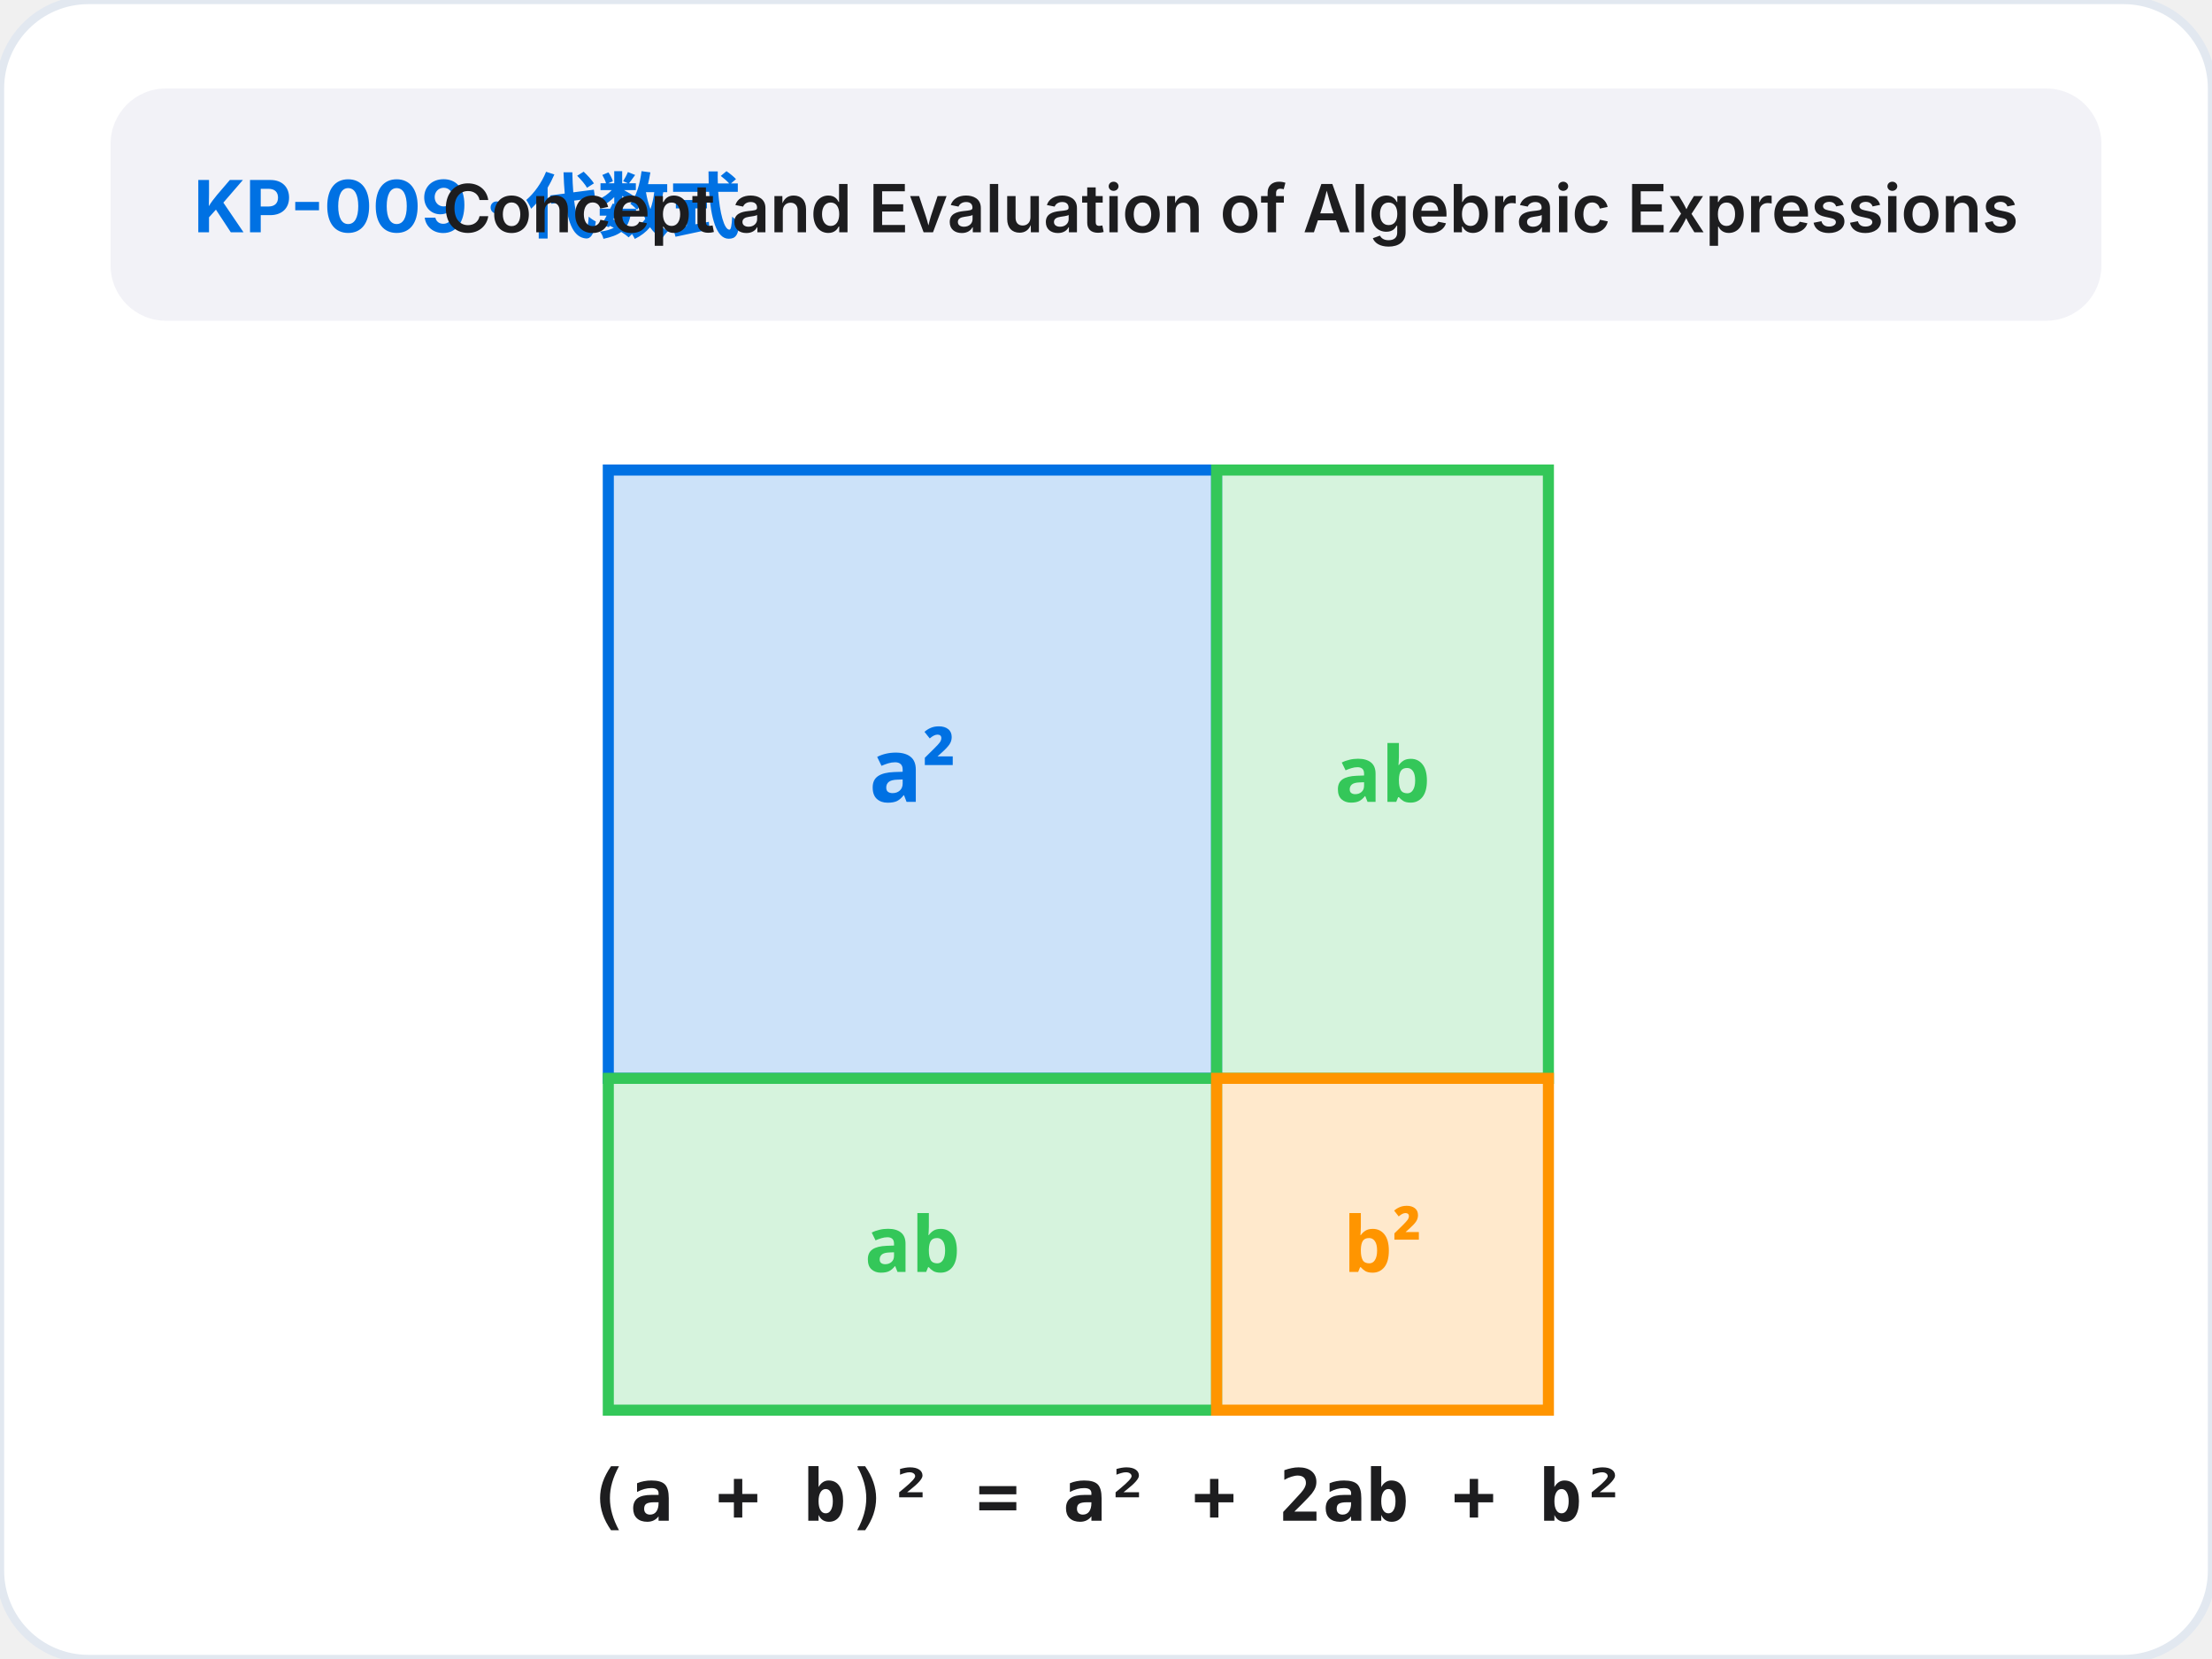
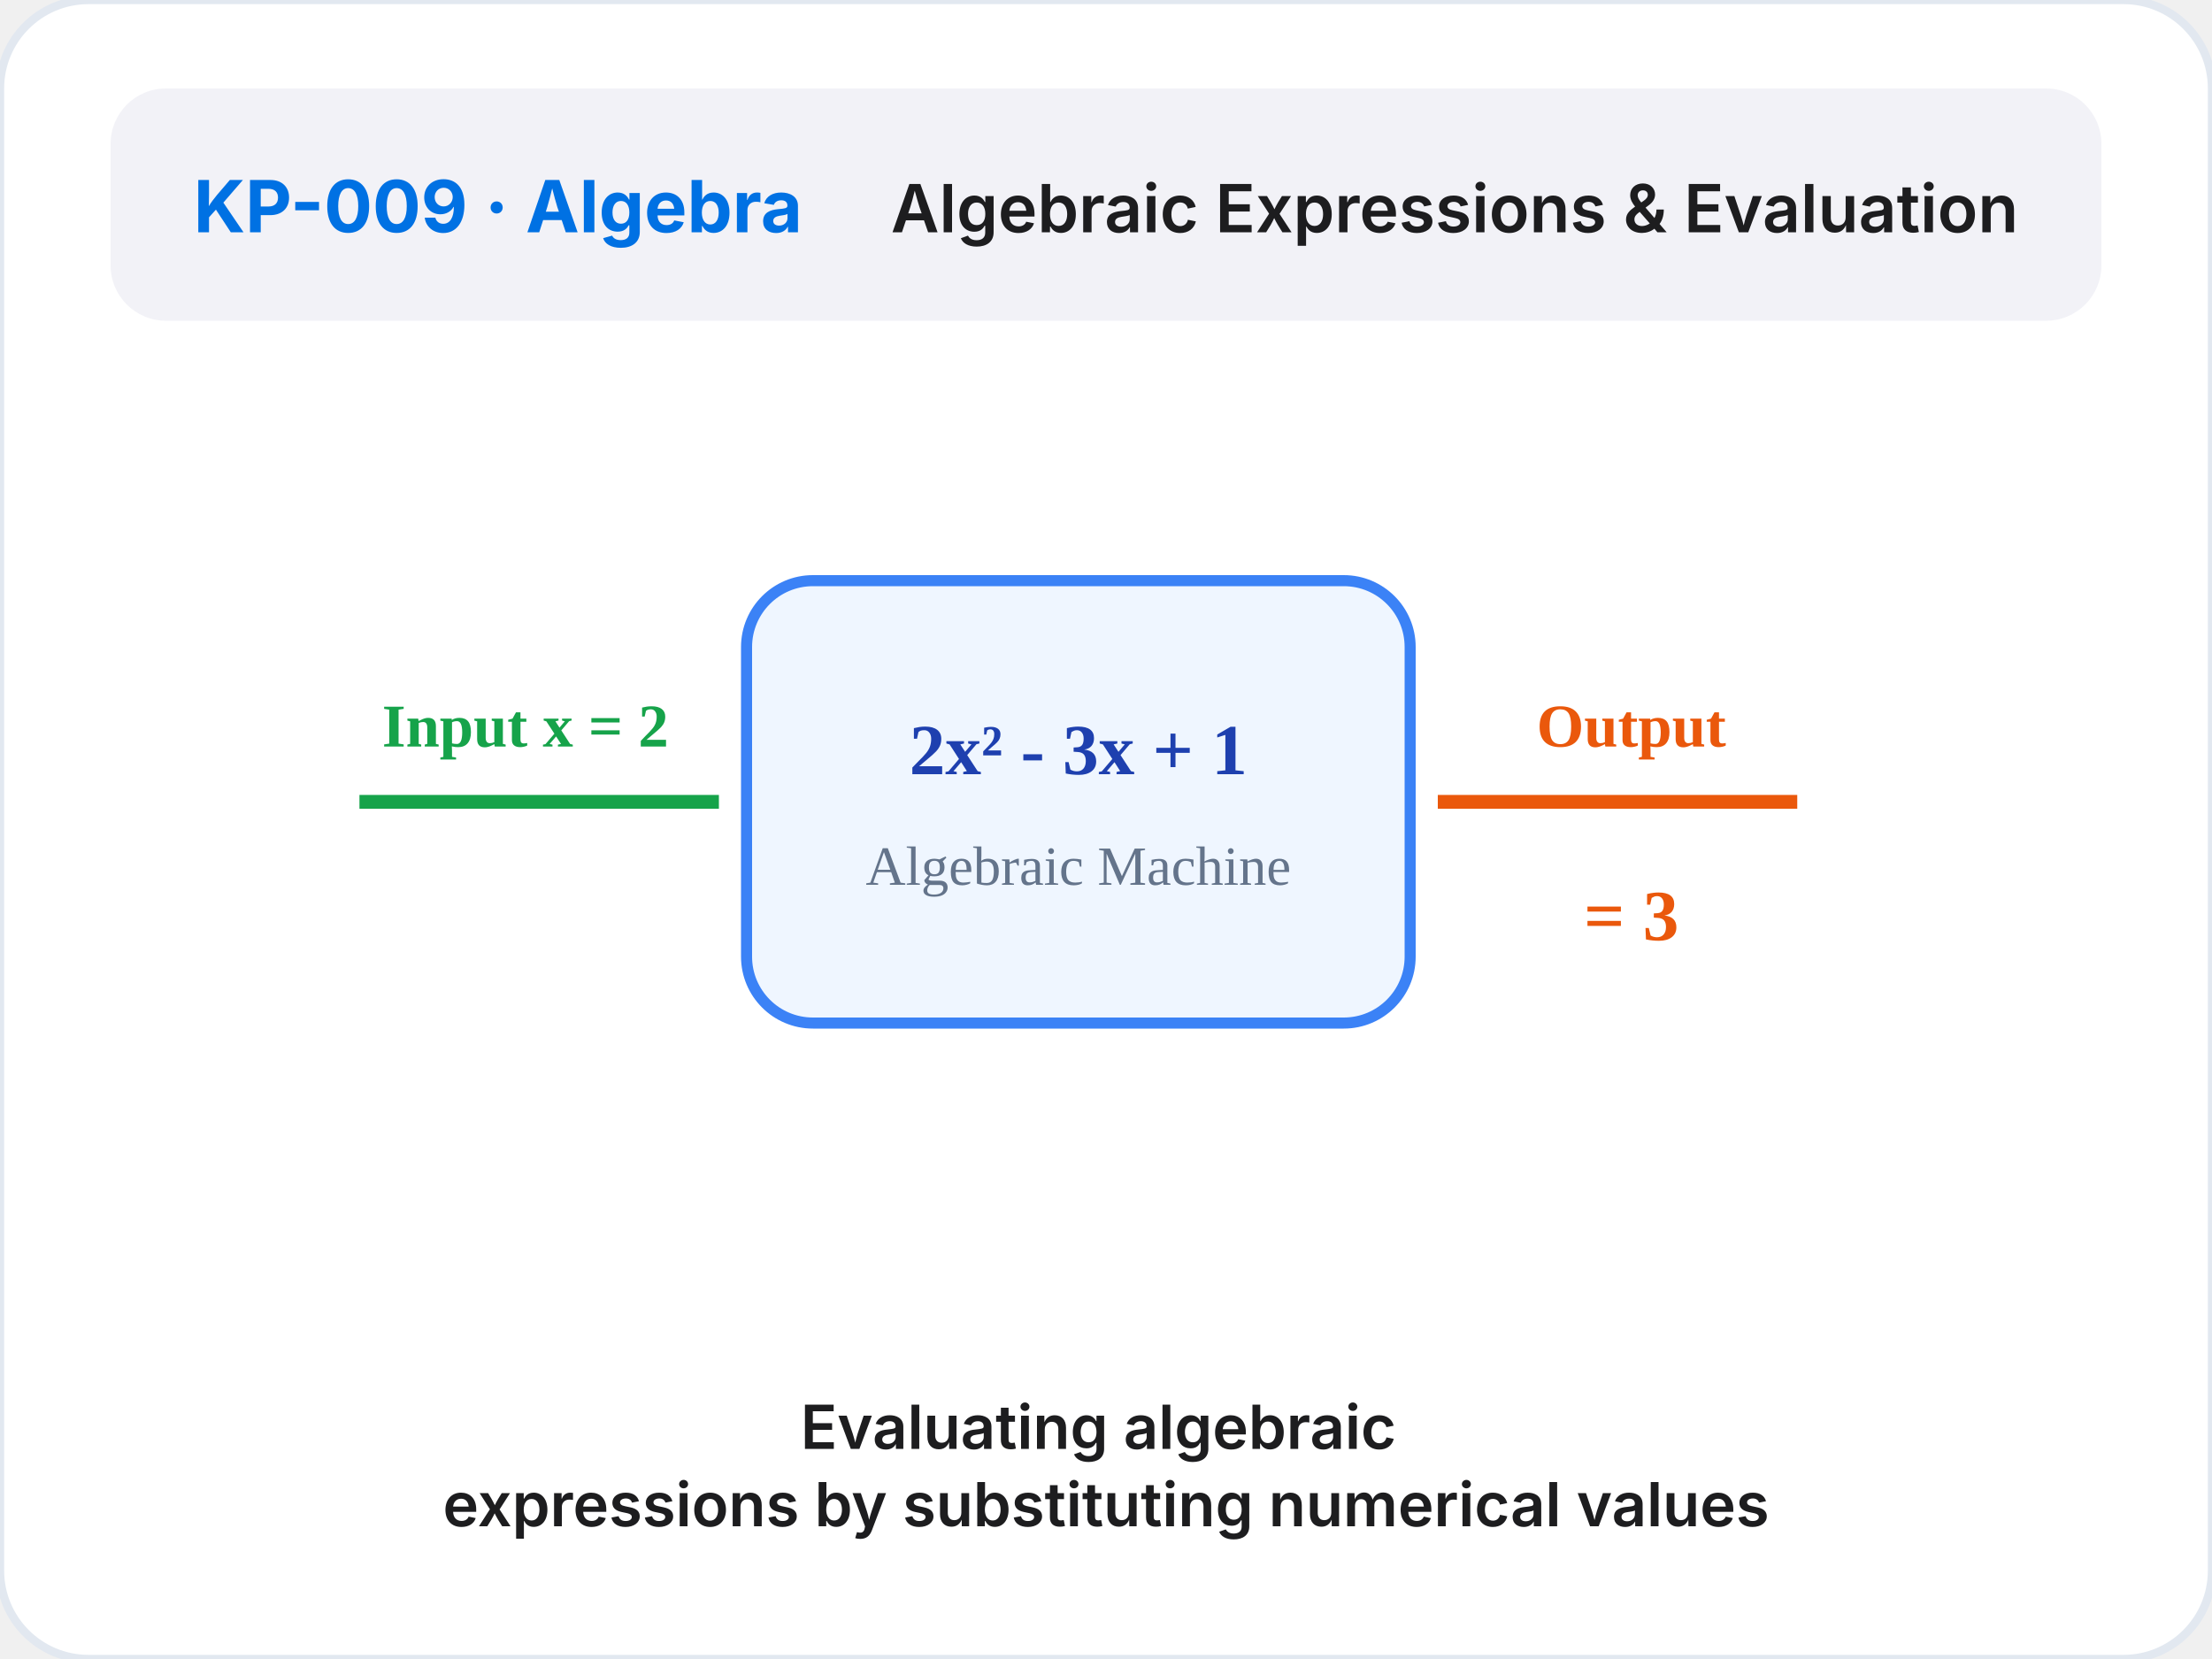
<svg xmlns="http://www.w3.org/2000/svg" viewBox="0 0 400 300" preserveAspectRatio="xMidYMid meet" width="100%" height="100%">
  <rect width="400" height="300" rx="16" fill="#ffffff" stroke="#e2e8f0" stroke-width="1.5" />
  <rect x="20" y="16" width="360" height="42" rx="10" fill="#f2f2f7" />
-   <text x="35" y="42" font-family="-apple-system, sans-serif" font-size="13" font-weight="700" fill="#0071e3">KP-009 · 代数式</text>
-   <text x="365" y="42" text-anchor="end" font-family="-apple-system, sans-serif" font-size="12" font-weight="600" fill="#1d1d1f">Concept and Evaluation of Algebraic Expressions</text>
-   <g transform="translate(110, 85)">
-     <rect class="layer-stage-1" x="0" y="0" width="110" height="110" fill="#0071e3" fill-opacity="0.2" stroke="#0071e3" stroke-width="2" />
-     <text class="layer-stage-3 formal-labels" x="55" y="60" text-anchor="middle" font-family="sans-serif" font-size="16" font-weight="bold" fill="#0071e3">a²</text>
-     <rect class="layer-stage-2" x="110" y="0" width="60" height="110" fill="#34c759" fill-opacity="0.2" stroke="#34c759" stroke-width="2" />
-     <text class="layer-stage-3 formal-labels" x="140" y="60" text-anchor="middle" font-family="sans-serif" font-size="14" font-weight="bold" fill="#34c759">ab</text>
-     <rect class="layer-stage-2" x="0" y="110" width="110" height="60" fill="#34c759" fill-opacity="0.2" stroke="#34c759" stroke-width="2" />
-     <text class="layer-stage-3 formal-labels" x="55" y="145" text-anchor="middle" font-family="sans-serif" font-size="14" font-weight="bold" fill="#34c759">ab</text>
-     <rect class="layer-stage-2" x="110" y="110" width="60" height="60" fill="#ff9500" fill-opacity="0.2" stroke="#ff9500" stroke-width="2" />
-     <text class="layer-stage-3 formal-labels" x="140" y="145" text-anchor="middle" font-family="sans-serif" font-size="14" font-weight="bold" fill="#ff9500">b²</text>
+   <text x="35" y="42" font-family="-apple-system, sans-serif" font-size="13" font-weight="700" fill="#0071e3">KP-009 · Algebra</text>
+   <text x="365" y="42" text-anchor="end" font-family="-apple-system, sans-serif" font-size="12" font-weight="600" fill="#1d1d1f">Algebraic Expressions &amp; Evaluation</text>
+   <g transform="translate(45, 75)">
+     <rect class="layer-stage-1" x="90" y="30" width="120" height="80" rx="12" fill="#eff6ff" stroke="#3b82f6" stroke-width="2" />
+     <text class="layer-stage-1" x="150" y="65" text-anchor="middle" font-size="13" font-weight="bold" fill="#1e40af">2x² - 3x + 1</text>
+     <text class="layer-stage-1" x="150" y="85" text-anchor="middle" font-size="10" fill="#64748b">Algebraic Machine</text>
+     <path class="layer-stage-2" d="M20,70 L85,70" stroke="#16a34a" stroke-width="2.5" />
+     <text class="layer-stage-2" x="50" y="60" text-anchor="middle" font-size="11" font-weight="bold" fill="#16a34a">Input x = 2</text>
+     <path class="layer-stage-3 formal-labels" d="M215,70 L280,70" stroke="#ea580c" stroke-width="2.5" />
+     <text class="layer-stage-3 formal-labels" x="250" y="60" text-anchor="middle" font-size="11" font-weight="bold" fill="#ea580c">Output</text>
+     <text class="layer-stage-4" x="250" y="95" text-anchor="middle" font-size="13" font-weight="bold" fill="#ea580c">= 3</text>
  </g>
-   <text class="layer-stage-4" x="200" y="275" text-anchor="middle" font-family="monospace" font-size="13" font-weight="700" fill="#1d1d1f">(a + b)² = a² + 2ab + b²</text>
+   <text class="layer-stage-4" x="200" y="262" text-anchor="middle" font-family="-apple-system, sans-serif" font-size="11" font-weight="600" fill="#1d1d1f">
+     <tspan x="200" dy="0">Evaluating algebraic</tspan>
+     <tspan x="200" dy="14">expressions by substituting numerical values</tspan>
+   </text>
</svg>
